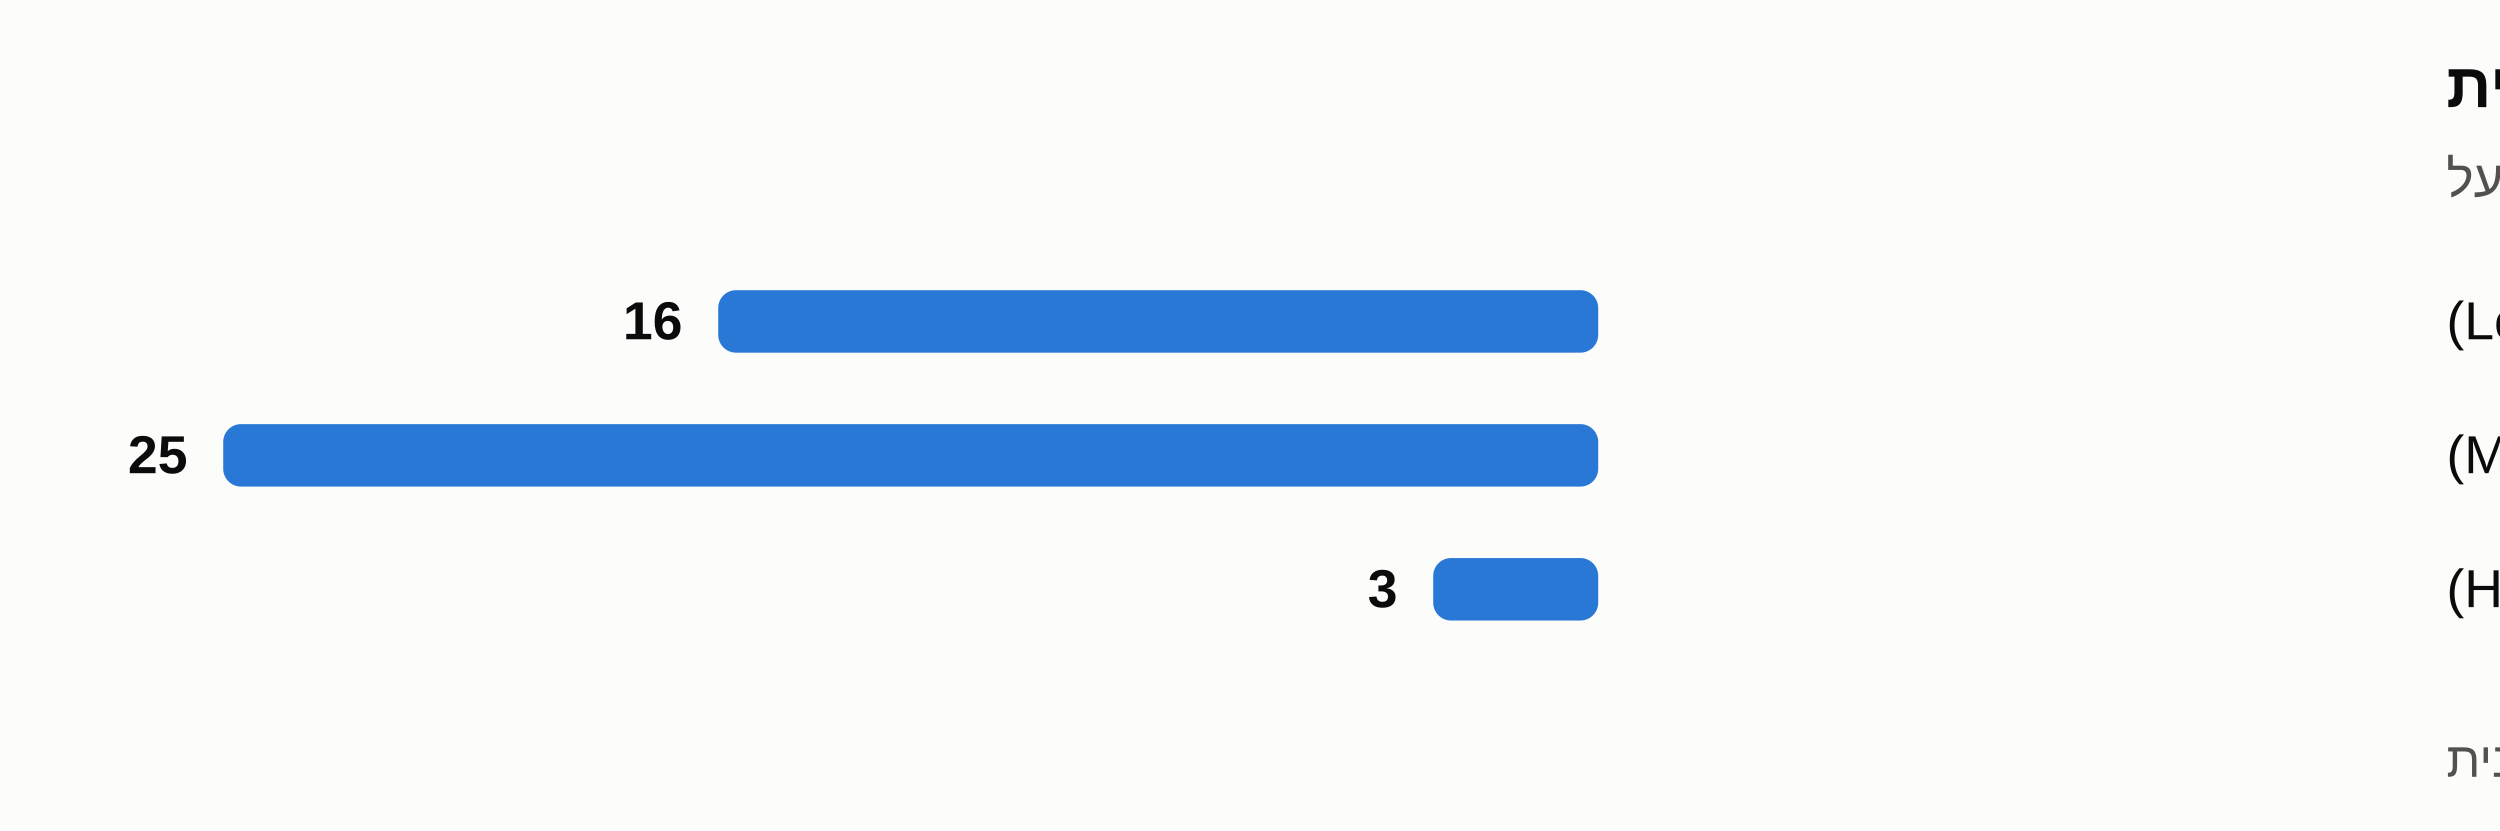
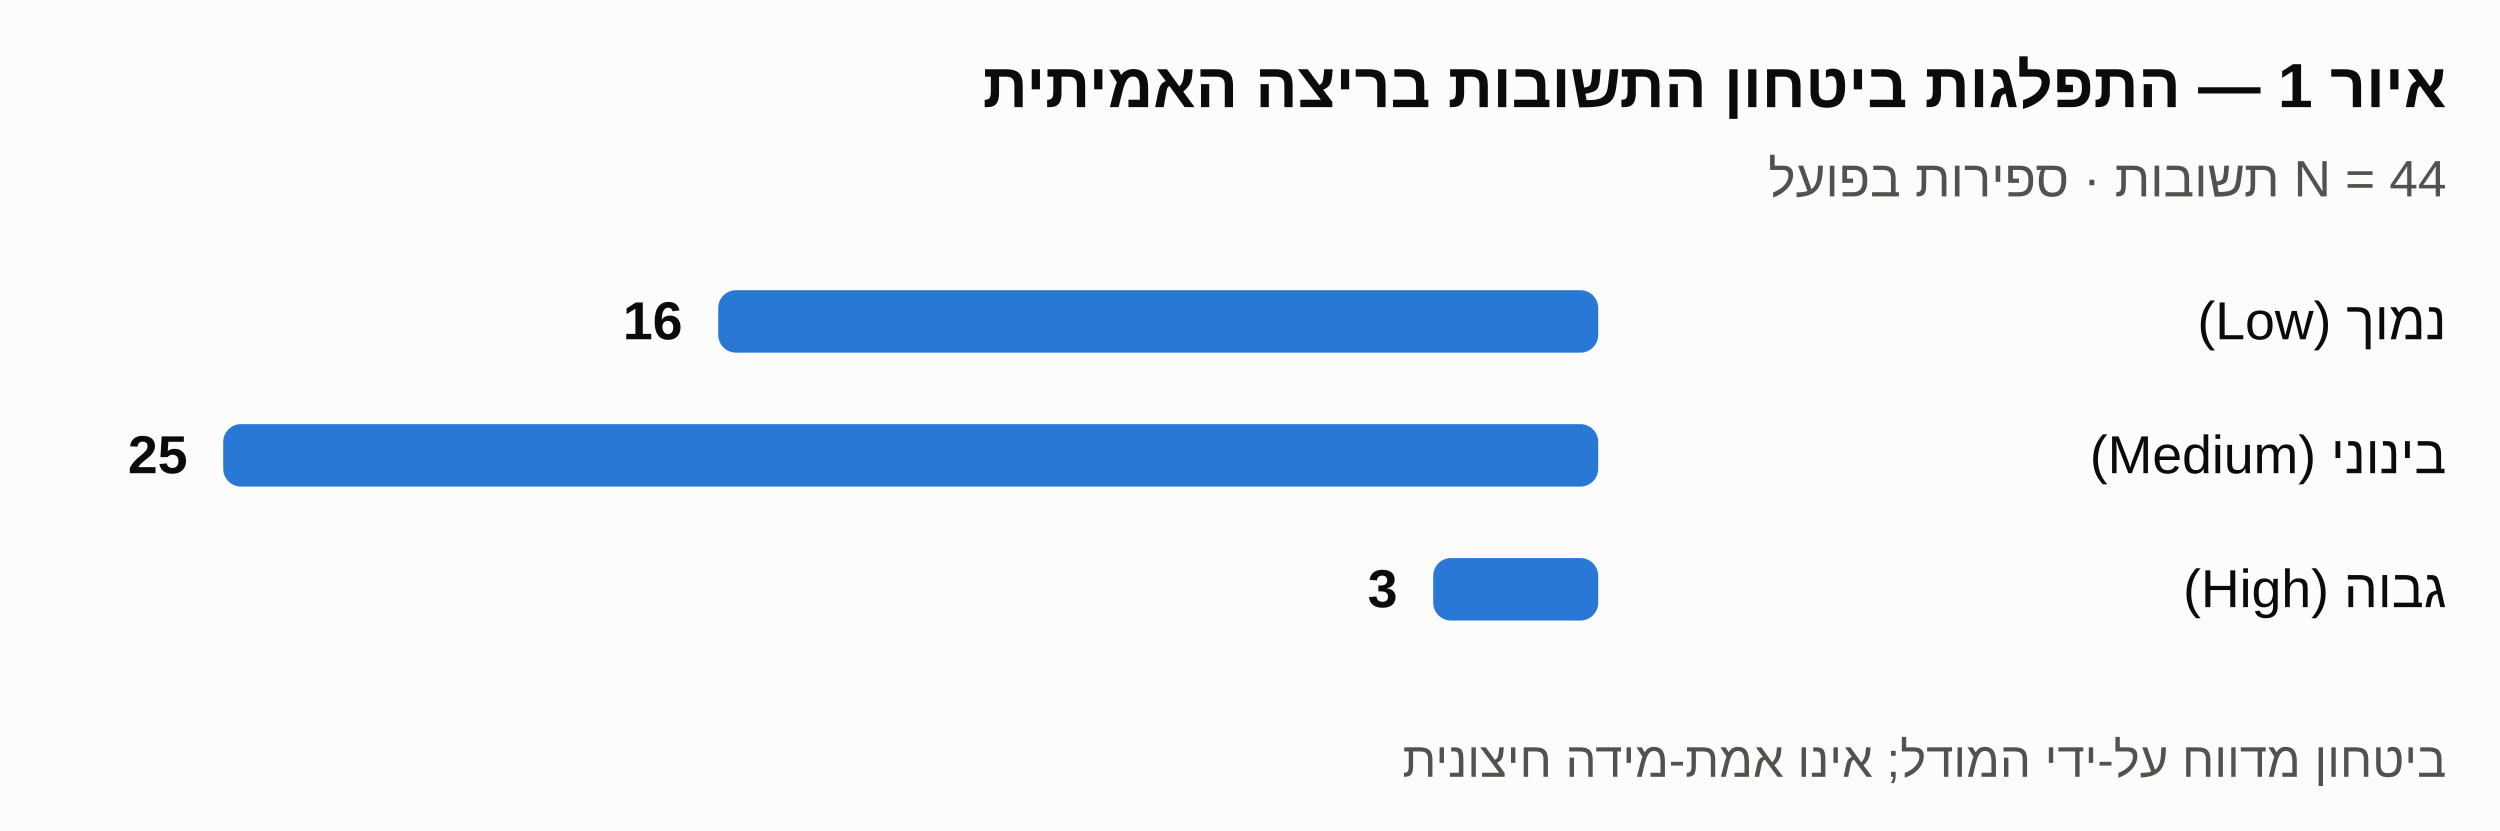
<svg xmlns="http://www.w3.org/2000/svg" viewBox="0 0 560 186" width="560" height="186" font-family="Segoe UI,Arial,sans-serif">
  <rect width="560" height="186" fill="#fcfcfb" />
-   <text x="548" y="24" text-anchor="end" font-size="14" font-weight="600" fill="#0b0b0b" direction="rtl">איור 1 — התפלגות ביטחון התשובות בריצה האמיתית</text>
-   <text x="548" y="44" text-anchor="end" font-size="11.5" fill="#52514e" direction="rtl">N = 44 תשובות · ספירות בפועל</text>
-   <text x="548" y="76" text-anchor="end" font-size="12" fill="#0b0b0b" direction="rtl">נמוך (Low)</text>
+   <text x="548" y="24" text-anchor="start" font-size="14" font-weight="600" fill="#0b0b0b" direction="rtl">איור 1 — התפלגות ביטחון התשובות בריצה האמיתית</text>
+   <text x="548" y="44" text-anchor="start" font-size="11.5" fill="#52514e" direction="rtl">N = 44 תשובות · ספירות בפועל</text>
+   <text x="548" y="76" text-anchor="start" font-size="12" fill="#0b0b0b" direction="rtl">נמוך (Low)</text>
  <rect x="160.88" y="65" width="197.12" height="14" rx="4" fill="#2a78d6" />
  <text x="152.88" y="76" text-anchor="end" font-size="12" font-weight="600" fill="#0b0b0b">16</text>
-   <text x="548" y="106" text-anchor="end" font-size="12" fill="#0b0b0b" direction="rtl">בינוני (Medium)</text>
+   <text x="548" y="106" text-anchor="start" font-size="12" fill="#0b0b0b" direction="rtl">בינוני (Medium)</text>
  <rect x="50.0" y="95" width="308.0" height="14" rx="4" fill="#2a78d6" />
  <text x="42.0" y="106" text-anchor="end" font-size="12" font-weight="600" fill="#0b0b0b">25</text>
-   <text x="548" y="136" text-anchor="end" font-size="12" fill="#0b0b0b" direction="rtl">גבוה (High)</text>
+   <text x="548" y="136" text-anchor="start" font-size="12" fill="#0b0b0b" direction="rtl">גבוה (High)</text>
  <rect x="321.04" y="125" width="36.96" height="14" rx="4" fill="#2a78d6" />
  <text x="313.04" y="136" text-anchor="end" font-size="12" font-weight="600" fill="#0b0b0b">3</text>
-   <text x="548" y="174" text-anchor="end" font-size="11" fill="#52514e" direction="rtl">ביטחון מדווח על-ידי המודל; אינו אמת-מידה חיצונית</text>
+   <text x="548" y="174" text-anchor="start" font-size="11" fill="#52514e" direction="rtl">ביטחון מדווח על-ידי המודל; אינו אמת-מידה חיצונית</text>
</svg>
